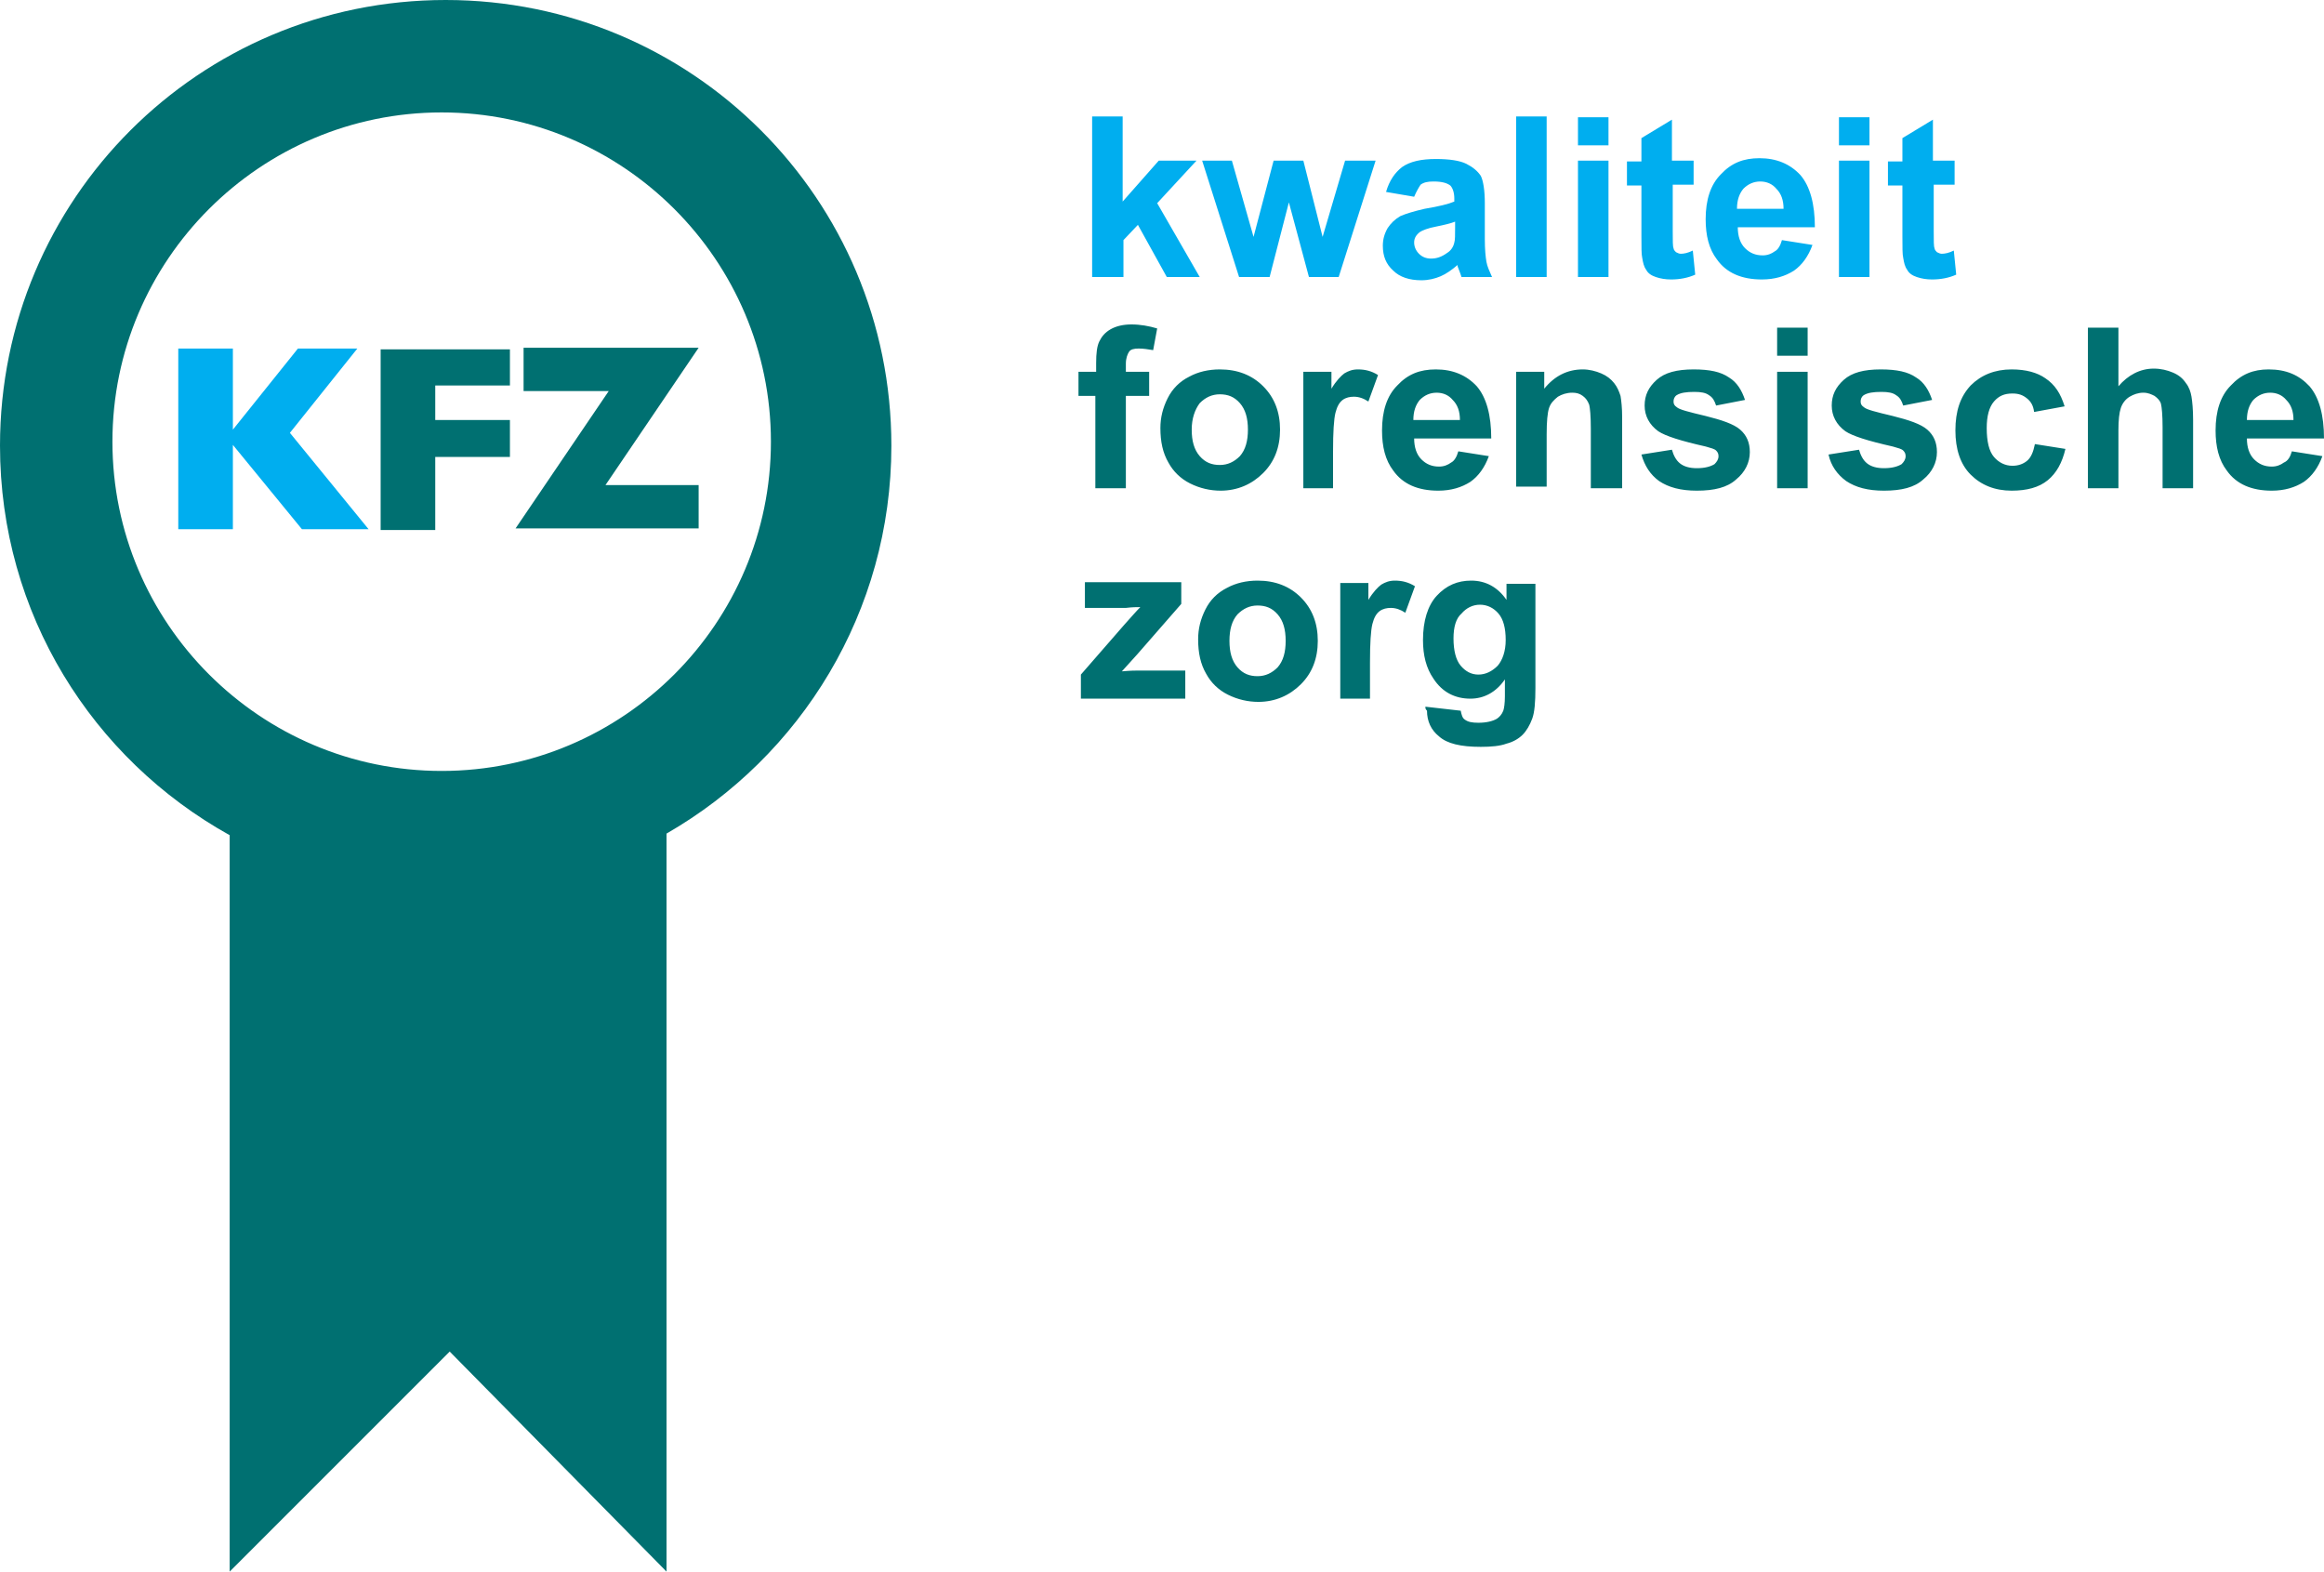
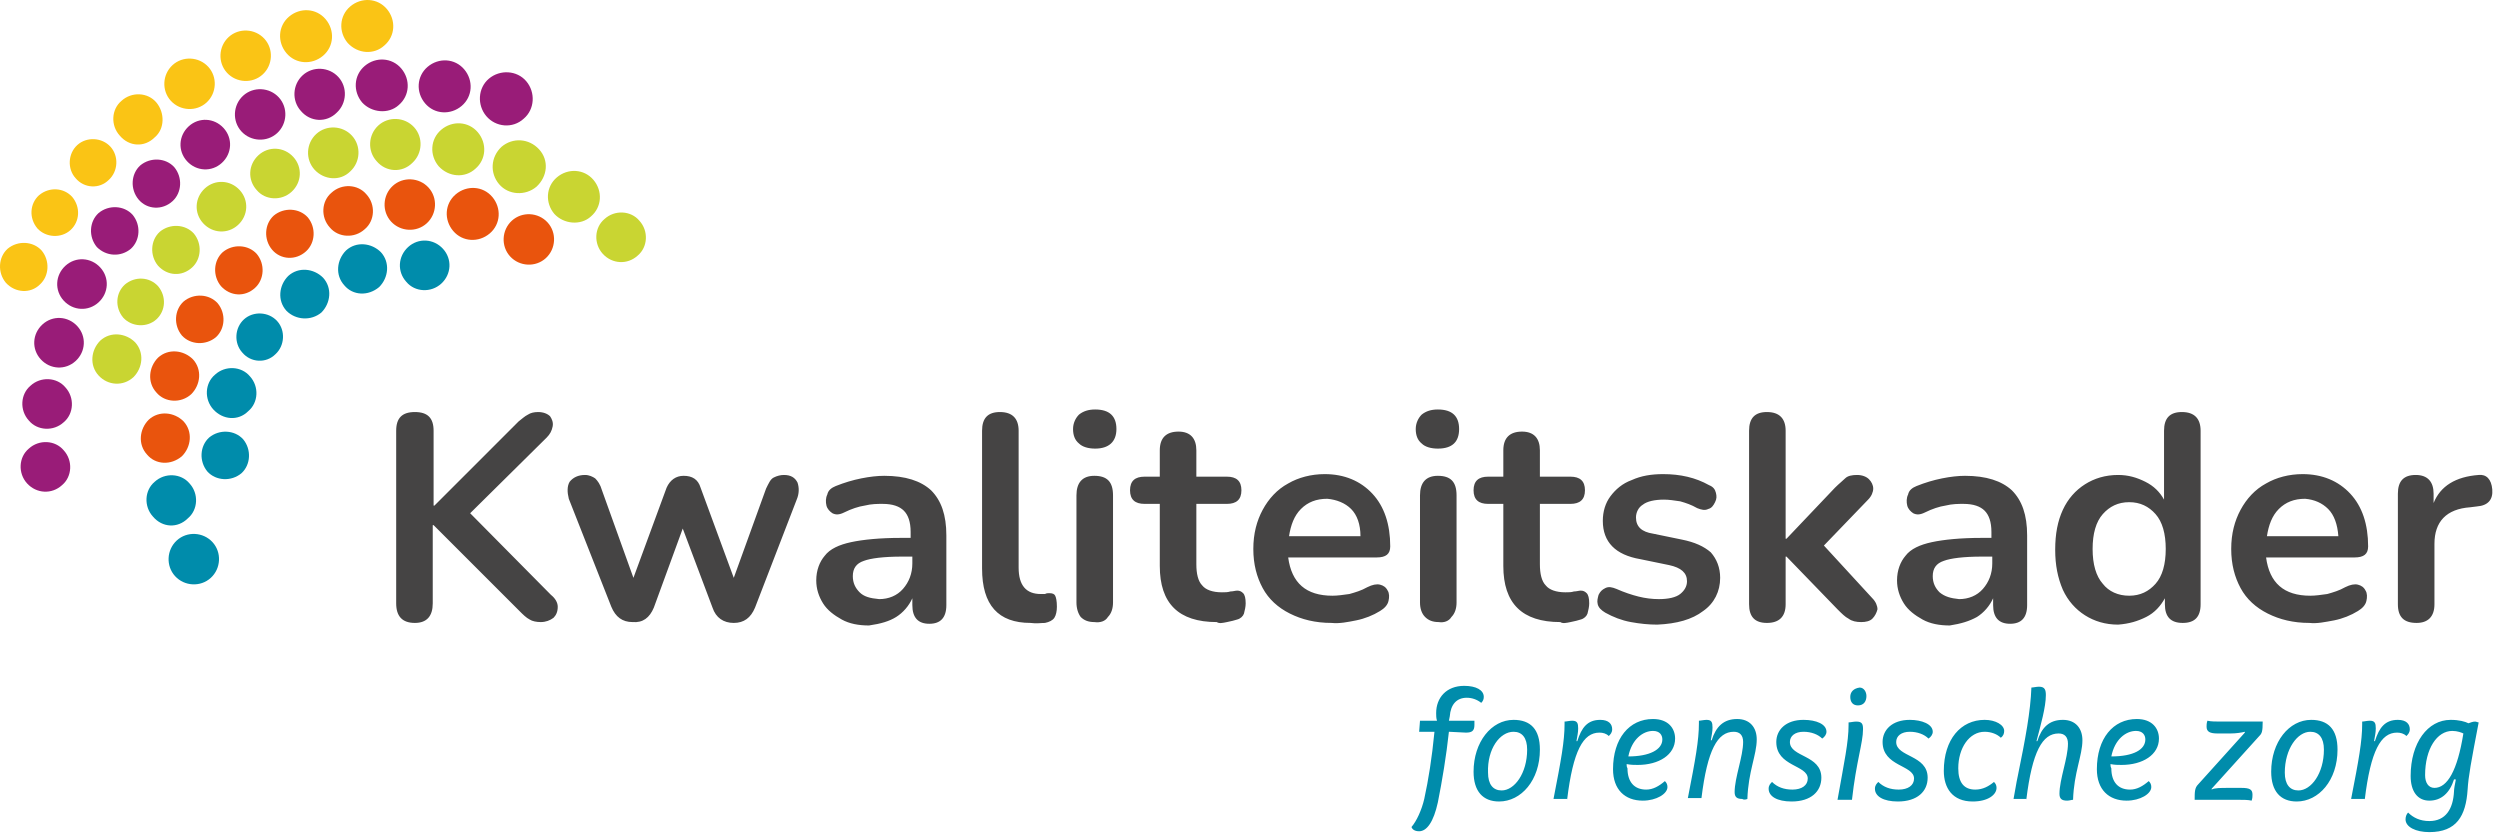
- <svg xmlns="http://www.w3.org/2000/svg" version="1.2" baseProfile="tiny" viewBox="0 0 289.4 195.7" overflow="scroll">
-   <path fill="#00AEEF" d="M136 34.5v-20h3.8v10.6l4.5-5.1h4.7l-4.9 5.3 5.3 9.2h-4.1l-3.6-6.5-1.8 1.9v4.6H136zm18.3 0L149.7 20h3.7l2.7 9.5 2.5-9.5h3.7l2.4 9.5 2.8-9.5h3.8l-4.6 14.5H163l-2.5-9.3-2.4 9.3h-3.8zm21.8-10l-3.5-.6c.4-1.4 1.1-2.4 2-3.1 1-.7 2.4-1 4.2-1 1.7 0 3 .2 3.8.6.8.4 1.4.9 1.8 1.5.3.6.5 1.8.5 3.4v4.5c0 1.3.1 2.2.2 2.8.1.6.4 1.2.7 1.9H182c-.1-.3-.2-.6-.4-1.1-.1-.2-.1-.4-.1-.4-.7.6-1.4 1.1-2.1 1.4-.7.3-1.5.5-2.4.5-1.5 0-2.7-.4-3.5-1.2-.9-.8-1.3-1.8-1.3-3.1 0-.8.2-1.5.6-2.2.4-.6.9-1.1 1.6-1.5.7-.3 1.7-.6 3-.9 1.8-.3 3-.6 3.7-.9v-.4c0-.7-.2-1.3-.5-1.6-.4-.3-1-.5-2.1-.5-.7 0-1.2.1-1.6.4-.2.3-.5.8-.8 1.5zm5.1 3.1c-.5.2-1.3.4-2.3.6-1.1.2-1.8.5-2.1.7-.5.4-.7.8-.7 1.3s.2 1 .6 1.4c.4.4.9.6 1.5.6.7 0 1.3-.2 2-.7.5-.3.8-.8.9-1.3.1-.3.1-.9.1-1.9v-.7zm7.6 6.9v-20h3.8v20h-3.8zm7.7-16.4v-3.5h3.8v3.5h-3.8zm0 16.4V20h3.8v14.5h-3.8zM210.9 20v3h-2.6v5.8c0 1.2 0 1.9.1 2.1 0 .2.2.4.3.5.2.1.4.2.6.2.4 0 .9-.1 1.5-.4l.3 3c-.9.4-1.9.6-3 .6-.7 0-1.3-.1-1.9-.3-.6-.2-1-.5-1.2-.9-.3-.4-.4-.9-.5-1.5-.1-.4-.1-1.3-.1-2.7v-6.3h-1.8v-3h1.8v-2.9l3.8-2.3V20h2.7zm11 9.9l3.8.6c-.5 1.4-1.3 2.5-2.3 3.2-1.1.7-2.4 1.1-4 1.1-2.5 0-4.4-.8-5.6-2.5-1-1.3-1.4-3-1.4-5 0-2.4.6-4.3 1.9-5.6 1.3-1.4 2.8-2 4.8-2 2.1 0 3.8.7 5.1 2.1 1.2 1.4 1.8 3.6 1.8 6.5h-9.6c0 1.1.3 2 .9 2.6.6.6 1.3.9 2.2.9.6 0 1.1-.2 1.5-.5.4-.2.7-.7.9-1.4zm.2-3.9c0-1.1-.3-1.9-.9-2.5-.5-.6-1.2-.9-2-.9s-1.5.3-2.1.9c-.5.6-.8 1.4-.8 2.5h5.8zm6.9-7.9v-3.5h3.8v3.5H229zm0 16.4V20h3.8v14.5H229zM243.4 20v3h-2.6v5.8c0 1.2 0 1.9.1 2.1 0 .2.2.4.3.5.2.1.4.2.6.2.4 0 .9-.1 1.5-.4l.3 3c-.9.4-1.9.6-3 .6-.7 0-1.3-.1-1.9-.3-.6-.2-1-.5-1.2-.9-.3-.4-.4-.9-.5-1.5-.1-.4-.1-1.3-.1-2.7v-6.3h-1.8v-3h1.8v-2.9l3.8-2.3V20h2.7z" />
-   <path fill="#007071" d="M134.4 46.3h2.1v-1.1c0-1.2.1-2.1.4-2.7.3-.6.7-1.1 1.4-1.5.7-.4 1.6-.6 2.6-.6 1.1 0 2.2.2 3.2.5l-.5 2.7c-.6-.1-1.2-.2-1.8-.2-.6 0-1 .1-1.2.4-.2.3-.4.8-.4 1.5v1h2.9v3h-2.9v11.5h-3.8V49.3h-2.1v-3zm10.1 7c0-1.3.3-2.5.9-3.7.6-1.2 1.5-2.1 2.7-2.7 1.1-.6 2.4-.9 3.8-.9 2.2 0 4 .7 5.4 2.1 1.4 1.4 2.1 3.2 2.1 5.4s-.7 4-2.1 5.4c-1.4 1.4-3.2 2.2-5.3 2.2-1.3 0-2.6-.3-3.8-.9-1.2-.6-2.1-1.5-2.7-2.6-.7-1.2-1-2.6-1-4.3zm3.9.2c0 1.4.3 2.5 1 3.3.7.8 1.5 1.1 2.5 1.1s1.8-.4 2.5-1.1c.7-.8 1-1.9 1-3.3s-.3-2.5-1-3.3c-.7-.8-1.5-1.1-2.5-1.1s-1.8.4-2.5 1.1c-.6.8-1 1.9-1 3.3zm17.7 7.3h-3.8V46.3h3.5v2.1c.6-1 1.2-1.6 1.6-1.9.5-.3 1-.5 1.7-.5.9 0 1.7.2 2.5.7l-1.2 3.3c-.6-.4-1.2-.6-1.8-.6-.5 0-1 .1-1.4.4-.4.3-.7.8-.9 1.6-.2.8-.3 2.4-.3 4.8v4.6zm15.5-4.6l3.8.6c-.5 1.4-1.3 2.5-2.3 3.2-1.1.7-2.4 1.1-4 1.1-2.5 0-4.4-.8-5.6-2.5-1-1.3-1.4-3-1.4-5 0-2.4.6-4.3 1.9-5.6 1.3-1.4 2.8-2 4.8-2 2.1 0 3.8.7 5.1 2.1 1.2 1.4 1.8 3.6 1.8 6.5h-9.6c0 1.1.3 2 .9 2.6.6.6 1.3.9 2.2.9.6 0 1.1-.2 1.5-.5.4-.2.7-.7.9-1.4zm.2-3.9c0-1.1-.3-1.9-.9-2.5-.5-.6-1.2-.9-2-.9s-1.5.3-2.1.9c-.5.6-.8 1.4-.8 2.5h5.8zm20.1 8.5h-3.8v-7.4c0-1.6-.1-2.6-.2-3-.2-.5-.4-.8-.8-1.1-.4-.3-.8-.4-1.3-.4-.7 0-1.3.2-1.8.5-.5.4-.9.8-1.1 1.4-.2.6-.3 1.7-.3 3.3v6.5h-3.8V46.3h3.5v2.1c1.3-1.6 2.9-2.4 4.8-2.4.8 0 1.6.2 2.3.5.7.3 1.2.7 1.6 1.2.4.5.6 1 .8 1.6.1.6.2 1.5.2 2.6v8.9zm2.5-4.2l3.8-.6c.2.7.5 1.3 1 1.7.5.4 1.2.6 2.1.6 1 0 1.7-.2 2.2-.5.3-.3.5-.6.5-1 0-.3-.1-.5-.3-.7-.2-.2-.6-.3-1.3-.5-3.1-.7-5-1.3-5.9-1.9-1.1-.8-1.7-1.9-1.7-3.2 0-1.3.5-2.3 1.5-3.2 1-.9 2.5-1.3 4.6-1.3 2 0 3.4.3 4.4 1 1 .6 1.6 1.6 2 2.8l-3.6.7c-.2-.6-.4-1-.9-1.3-.4-.3-1-.4-1.8-.4-1 0-1.7.1-2.2.4-.3.2-.4.5-.4.8 0 .3.1.5.4.7.3.3 1.5.6 3.6 1.1 2 .5 3.5 1 4.3 1.7.8.7 1.2 1.6 1.2 2.8 0 1.3-.6 2.5-1.7 3.4-1.1 1-2.7 1.4-4.9 1.4-2 0-3.5-.4-4.7-1.2-1.1-.8-1.8-1.9-2.2-3.3zm16.9-12.3v-3.5h3.8v3.5h-3.8zm0 16.5V46.3h3.8v14.5h-3.8zm6.4-4.2l3.8-.6c.2.7.5 1.3 1 1.7.5.4 1.2.6 2.1.6 1 0 1.7-.2 2.2-.5.3-.3.5-.6.5-1 0-.3-.1-.5-.3-.7-.2-.2-.6-.3-1.3-.5-3.1-.7-5-1.3-5.9-1.9-1.1-.8-1.7-1.9-1.7-3.2 0-1.3.5-2.3 1.5-3.2 1-.9 2.5-1.3 4.6-1.3 2 0 3.4.3 4.4 1 1 .6 1.6 1.6 2 2.8l-3.6.7c-.2-.6-.4-1-.9-1.3-.4-.3-1-.4-1.8-.4-1 0-1.7.1-2.2.4-.3.2-.4.5-.4.8 0 .3.1.5.4.7.3.3 1.5.6 3.6 1.1 2 .5 3.5 1 4.3 1.7.8.7 1.2 1.6 1.2 2.8 0 1.3-.6 2.5-1.7 3.4-1.1 1-2.7 1.4-4.9 1.4-2 0-3.5-.4-4.7-1.2-1.1-.8-1.9-1.9-2.2-3.3zm29.4-6l-3.8.7c-.1-.8-.4-1.3-.9-1.7-.5-.4-1-.6-1.8-.6-1 0-1.7.3-2.3 1s-.9 1.8-.9 3.3c0 1.7.3 2.9.9 3.6.6.7 1.4 1.1 2.3 1.1.7 0 1.3-.2 1.8-.6.5-.4.8-1.1 1-2.1l3.8.6c-.4 1.7-1.1 3-2.2 3.9-1.1.9-2.6 1.3-4.5 1.3-2.1 0-3.8-.7-5.1-2-1.3-1.3-1.9-3.2-1.9-5.5 0-2.4.6-4.2 1.9-5.6 1.3-1.3 3-2 5.1-2 1.8 0 3.2.4 4.2 1.1 1.2.8 1.9 1.9 2.4 3.5zm6.7-9.8v7.3c1.2-1.4 2.7-2.2 4.4-2.2.9 0 1.7.2 2.4.5s1.2.7 1.6 1.3c.4.5.6 1.1.7 1.7.1.6.2 1.6.2 2.9v8.5h-3.8v-7.6c0-1.5-.1-2.5-.2-2.9-.1-.4-.4-.7-.8-1-.4-.2-.8-.4-1.4-.4-.6 0-1.2.2-1.7.5s-.9.8-1.1 1.4c-.2.6-.3 1.5-.3 2.8v7.2H260v-20h3.8zm21.6 15.4l3.8.6c-.5 1.4-1.3 2.5-2.3 3.2-1.1.7-2.4 1.1-4 1.1-2.5 0-4.4-.8-5.6-2.5-1-1.3-1.4-3-1.4-5 0-2.4.6-4.3 1.9-5.6 1.3-1.4 2.8-2 4.7-2 2.2 0 3.8.7 5.1 2.1 1.2 1.4 1.8 3.6 1.8 6.5h-9.6c0 1.1.3 2 .9 2.6.6.6 1.3.9 2.2.9.6 0 1.1-.2 1.5-.5.5-.2.8-.7 1-1.4zm.2-3.9c0-1.1-.3-1.9-.9-2.5-.5-.6-1.2-.9-2-.9s-1.5.3-2.1.9c-.5.6-.8 1.4-.8 2.5h5.8zM134.6 87v-3l5.4-6.2c.9-1 1.5-1.7 2-2.2-.4 0-1 0-1.8.1h-5.1v-3.2h12v2.7l-5.5 6.3-1.9 2.1c1.1-.1 1.7-.1 2-.1h5.9V87h-13zm14.6-7.4c0-1.3.3-2.5.9-3.7.6-1.2 1.5-2.1 2.7-2.7 1.1-.6 2.4-.9 3.8-.9 2.2 0 4 .7 5.4 2.1 1.4 1.4 2.1 3.2 2.1 5.4s-.7 4-2.1 5.4c-1.4 1.4-3.2 2.2-5.3 2.2-1.3 0-2.6-.3-3.8-.9-1.2-.6-2.1-1.5-2.7-2.6-.7-1.2-1-2.6-1-4.3zm3.9.2c0 1.4.3 2.5 1 3.3.7.8 1.5 1.1 2.5 1.1s1.8-.4 2.5-1.1c.7-.8 1-1.9 1-3.3s-.3-2.5-1-3.3c-.7-.8-1.5-1.1-2.5-1.1s-1.8.4-2.5 1.1c-.7.8-1 1.9-1 3.3zm17.6 7.2h-3.8V72.6h3.5v2.1c.6-1 1.2-1.6 1.6-1.9.5-.3 1-.5 1.7-.5.9 0 1.7.2 2.5.7l-1.2 3.3c-.6-.4-1.2-.6-1.8-.6-.5 0-1 .1-1.4.4-.4.3-.7.8-.9 1.6-.2.8-.3 2.4-.3 4.8V87zm6.8 1l4.4.5c.1.5.2.9.5 1.1.4.3.9.4 1.7.4 1 0 1.8-.2 2.3-.5.3-.2.6-.5.8-1 .1-.3.2-.9.2-1.8v-2.1c-1.1 1.6-2.6 2.4-4.3 2.4-1.9 0-3.5-.8-4.6-2.5-.9-1.3-1.3-2.9-1.3-4.8 0-2.4.6-4.3 1.7-5.5 1.2-1.3 2.6-1.9 4.3-1.9 1.8 0 3.3.8 4.4 2.4v-2h3.6v13c0 1.7-.1 3-.4 3.8-.3.8-.7 1.5-1.2 2s-1.2.9-2 1.1c-.8.3-1.9.4-3.2.4-2.5 0-4.2-.4-5.2-1.3-1-.8-1.5-1.9-1.5-3.2-.2-.2-.2-.3-.2-.5zm3.5-8.5c0 1.5.3 2.7.9 3.4.6.7 1.3 1.1 2.2 1.1.9 0 1.7-.4 2.4-1.1.6-.7 1-1.8 1-3.2 0-1.5-.3-2.6-.9-3.3-.6-.7-1.4-1.1-2.3-1.1-.9 0-1.7.4-2.3 1.1-.7.6-1 1.7-1 3.1zm-70-24C111 24.8 86.2 0 55.5 0S0 24.8 0 55.5c0 20.9 11.5 39 28.6 48.5v91.7L56 168.3l27 27.4v-91.9c16.7-9.6 28-27.6 28-48.3zM55 96c-22.6 0-41-18.4-41-41s18.4-41 41-41 41 18.4 41 41-18.4 41-41 41z" />
-   <path fill="#00AEEF" d="M45.9 65.9h-8.3L29 55.4v10.5h-6.8V43.4H29v10.1l8.1-10.1h7.4l-8.4 10.5 9.8 12z" />
-   <path fill="#007071" d="M63.5 56.9h-9.3V66h-6.8V43.5h16.1V48h-9.3v4.3h9.3v4.6zM87 65.8H64.2l11.6-17.1H65.2v-5.4H87L75.4 60.4H87v5.4z" />
+ <svg xmlns="http://www.w3.org/2000/svg" width="294" height="98" fill="none">
+   <path d="M47.792 33.156c-1.1-1.2-1-3 .2-4.1 1.2-1.1 3-1 4.1.2 1.1 1.2 1 3-.2 4.1-1.2 1.1-3.1 1-4.1-.2zm-7.3.4c-1.1-1.2-.9-3 .2-4.1 1.2-1.1 3-.9 4.1.2 1.1 1.2.9 3-.2 4.1-1.3 1.1-3.1 1-4.1-.2zm-6.8 3c-1.1-1.2-.9-3 .2-4.1 1.2-1.1 3-.9 4.1.2 1.1 1.2.9 3-.2 4.1-1.2 1-3 .9-4.1-.2zm-5.201 4.9c-1-1.1-.9-2.9.2-3.9s2.9-.9 3.9.2.9 2.9-.2 3.9c-1.1 1.1-2.9 1-3.9-.2zm-3.4 6.7c-1.1-1.2-1-3.1.2-4.1 1.2-1.1 3.1-1 4.1.2 1.1 1.2 1 3.1-.2 4.1-1.2 1.2-3 1-4.1-.2zm-.699 7.3c-1-1.2-.9-3 .2-4 1.2-1 3-.9 4 .2 1 1.2.9 3-.2 4-1.2 1-3 .9-4-.2z" fill="#008CAB" />
+   <path d="M59.992 30.156c-1.1-1.2-1-3.1.2-4.2s3.1-1 4.2.2 1 3.1-.2 4.2-3.1 1-4.2-.2zm-6.701-3c-1.1-1.3-1-3.2.3-4.3 1.3-1.1 3.2-1 4.3.3 1.1 1.3 1 3.2-.3 4.3-1.3 1.1-3.2 1-4.3-.3zm-7.299-1.1c-1.1-1.2-1-3.1.2-4.2s3.1-1 4.2.2 1 3.1-.2 4.2-3.1 1-4.2-.2zm-7.2.7c-1.1-1.2-1-3.1.2-4.1 1.2-1.1 3.1-1 4.1.2 1.1 1.2 1 3.1-.2 4.1-1.2 1.1-3.1 1-4.1-.2zm-6.801 2.6c-1-1.2-.9-3 .2-4 1.2-1 3-.9 4 .2 1 1.2.9 3-.2 4-1.2 1.1-3 1-4-.2zm-6 4.3c-1-1.2-.9-3 .2-4 1.2-1 3-.9 4 .2 1 1.2.9 3-.2 4-1.2 1.1-2.9 1-4-.2zm-4.599 5.8c-1-1.2-.9-3 .2-4 1.2-1 3-.9 4 .2 1 1.2.9 3-.2 4-1.2 1-3 .9-4-.2zm-3.001 6.7c-1.1-1.2-.9-3 .2-4.1 1.2-1.1 3-.9 4.1.2 1.1 1.2.9 3-.2 4.1-1.2 1.1-3.1 1-4.1-.2zm-1.1 7.3c-1.1-1.2-.9-3 .2-4.1 1.2-1.1 3-.9 4.1.2 1.1 1.2.9 3-.2 4.1-1.3 1.1-3.1 1-4.1-.2z" fill="#E9540D" />
+   <path d="M17.992 60.756c-1.1-1.2-1-3.1.2-4.1 1.2-1.1 3.1-1 4.1.2 1.1 1.2 1 3.1-.2 4.1-1.2 1.2-3 1.1-4.1-.2zm2.599 7c-1.1-1.2-1-3.1.2-4.2s3.1-1 4.2.2 1 3.1-.2 4.2-3.1 1-4.2-.2z" fill="#008CAB" />
+   <path d="M70.892 29.856c-1.1-1.2-1-3.1.2-4.1 1.2-1.1 3.1-1 4.1.2 1.1 1.2 1 3.1-.2 4.1-1.2 1.1-3 1-4.1-.2zm-5.701-4.7c-1.1-1.3-1-3.2.3-4.3 1.3-1.1 3.2-1 4.3.3 1.1 1.3 1 3.2-.3 4.3-1.2 1.1-3.2.9-4.3-.3zm-6.5-3.5c-1.1-1.3-1-3.2.3-4.4 1.3-1.1 3.2-1 4.4.3 1.2 1.3 1 3.2-.3 4.4-1.3 1.1-3.3 1-4.4-.3zm-7.099-2.1c-1.1-1.3-1-3.2.3-4.3 1.3-1.1 3.2-1 4.3.3 1.1 1.3 1 3.2-.3 4.3-1.2 1.1-3.1 1-4.3-.3zm-7.3-.6c-1.1-1.2-1-3.1.2-4.2s3.1-1 4.2.2 1 3.1-.2 4.2c-1.2 1.2-3.1 1.1-4.2-.2zm-7.3 1c-1.1-1.2-1-3.1.2-4.2s3.1-1 4.2.2 1 3.1-.2 4.2c-1.2 1.2-3.1 1-4.2-.2zm-6.8 2.4c-1.1-1.2-1-3 .2-4.1 1.2-1.1 3-1 4.1.2 1.1 1.2 1 3-.2 4.1-1.2 1.1-3.1 1-4.1-.2zm-6.3 3.9c-1.1-1.2-1-3 .2-4.1 1.2-1.1 3-1 4.1.2 1.1 1.2 1 3-.2 4.1-1.2 1.1-3 1-4.1-.2zm-5.301 5c-1-1.2-.9-3 .2-4 1.2-1 3-.9 4 .2 1 1.2.9 3-.2 4-1.2 1.1-2.9 1-4-.2zm-4.1 6.1c-1-1.2-.9-2.9.2-3.9 1.2-1 2.9-.9 3.9.2 1 1.2.9 2.9-.2 3.9s-2.9.9-3.9-.2zm-2.899 6.8c-1.1-1.2-.9-3 .2-4.1 1.2-1.1 3-.9 4.1.2 1.1 1.2.9 3-.2 4.1-1.2 1.1-3 1-4.1-.2z" fill="#C9D532" />
+   <path d="M57.191 13.656c-1.1-1.3-1-3.3.3-4.4 1.3-1.1 3.3-1 4.4.3 1.1 1.3 1 3.3-.3 4.4-1.3 1.2-3.3 1-4.4-.3zm-7.199-1.5c-1.1-1.3-1-3.2.3-4.3 1.3-1.1 3.2-1 4.3.3 1.1 1.3 1 3.2-.3 4.3-1.3 1.1-3.2 1-4.3-.3zm-7.4-.1c-1.1-1.3-1-3.2.3-4.3 1.3-1.1 3.2-1 4.3.3 1.1 1.3 1 3.2-.3 4.3-1.2 1.1-3.2.9-4.3-.3zm-7.2 1c-1.1-1.2-1-3.1.2-4.2s3.1-1 4.2.2 1 3.1-.2 4.2c-1.2 1.2-3.1 1.1-4.2-.2zm-7 2.4c-1.1-1.2-1-3.1.2-4.2s3.1-1 4.2.2 1 3.1-.2 4.2-3.1 1-4.2-.2zm-6.4 3.5c-1.1-1.2-1-3 .2-4.1 1.2-1.1 3-1 4.1.2 1.1 1.2 1 3-.2 4.1-1.2 1.1-3 1-4.1-.2zm-5.7 4.5c-1-1.2-.9-3 .2-4 1.2-1 3-.9 4 .2 1 1.2.9 3-.2 4-1.2 1.1-3 1-4-.2zm-4.9 5.6c-1-1.2-.9-3 .2-4 1.2-1 3-.9 4 .2 1 1.2.9 3-.2 4-1.2 1-2.9.9-4-.2zm-3.9 6.3c-1.1-1.2-1-3 .2-4.1 1.2-1.1 3-1 4.1.2 1.1 1.2 1 3-.2 4.1-1.2 1.1-3 1-4.1-.2zm-2.7 6.9c-1.1-1.2-1-3 .2-4.1 1.2-1.1 3-1 4.1.2 1.1 1.2 1 3-.2 4.1-1.2 1.1-3 1-4.1-.2zm-1.4 7.2c-1.1-1.2-1-3.1.2-4.1 1.2-1.1 3.1-1 4.1.2 1.1 1.2 1 3.1-.2 4.1-1.2 1.1-3.1 1-4.1-.2zm-.201 7.4c-1.1-1.2-1-3.1.2-4.1 1.2-1.1 3.1-1 4.1.2 1.1 1.2 1 3.1-.2 4.1-1.2 1.1-3 1-4.1-.2z" fill="#991C78" />
+   <path d="M40.892 5.056c-1.1-1.3-1-3.2.3-4.3 1.3-1.1 3.2-1 4.3.3 1.1 1.3 1 3.2-.3 4.3-1.2 1.1-3.1 1-4.3-.3zm-7.201 1.2c-1.1-1.3-1-3.2.3-4.3 1.3-1.1 3.2-1 4.3.3 1.1 1.3 1 3.2-.3 4.3-1.3 1.1-3.2 1-4.3-.3zm-6.999 2.3c-1.1-1.2-1-3.1.2-4.2s3.1-1 4.2.2 1 3.1-.2 4.2-3.1 1-4.2-.2zm-6.601 3.3c-1.1-1.2-1-3.1.2-4.2s3.1-1 4.2.2 1 3.1-.2 4.2-3.1 1-4.2-.2zm-6 4.1c-1.1-1.2-1-3.1.2-4.1 1.2-1.1 3.1-1 4.1.2 1 1.2 1 3.1-.2 4.1-1.2 1.2-3 1.1-4.1-.2zm-5.199 5c-1-1.1-.9-2.9.2-3.9s2.9-.9 3.9.2.9 2.9-.2 3.9c-1.1 1.1-2.9 1-3.9-.2zm-4.5 5.9c-1-1.2-.9-2.9.2-3.9 1.2-1 2.9-.9 3.9.2 1 1.2.9 2.9-.2 3.9s-2.9.9-3.9-.2zm-3.7 6.4c-1-1.2-.9-3 .2-4 1.2-1 3-.9 4 .2 1 1.2.9 3-.2 4-1.1 1.1-2.9 1-4-.2z" fill="#FAC415" />
+   <path d="M170.492 84.256c.1-1.4.8-2.2 2-2.2.6 0 1.2.2 1.7.6.2-.2.3-.4.3-.7 0-.8-.9-1.3-2.3-1.3-2.1 0-3.3 1.4-3.3 3.2 0 .3 0 .6.1.9h-2l-.1 1.3h1.8c-.3 3.1-.7 5.6-1.2 7.9-.3 1.3-.9 2.6-1.5 3.3.1.3.4.5.9.5.9 0 1.7-1.1 2.2-3.4.5-2.5 1-5.5 1.3-8.3 1.9.1 2 .1 2 .1.7 0 1-.2 1-.9v-.5h-3l.1-.5zm7.5.4c-2.6 0-4.7 2.6-4.7 6.1 0 2.3 1.1 3.5 3 3.5 2.6 0 4.8-2.5 4.8-6.1 0-2.4-1.1-3.5-3.1-3.5zm0 1.4c1 0 1.6.7 1.6 2.1 0 2.8-1.5 4.8-3 4.8-1 0-1.6-.7-1.6-2.1-.1-2.8 1.4-4.8 3-4.8zm6.3 8c.7-5.8 1.9-7.9 3.8-7.9.4 0 .8.1 1.1.4.2-.2.4-.4.4-.8 0-.6-.4-1.1-1.4-1.1-1.5 0-2.2.9-2.7 2.5h-.1c.1-.6.2-1 .2-1.5 0-.6-.1-.9-.7-.9-.3 0-.7.1-.9.1v.3c0 2-.4 4.2-1.3 8.8h1.6v.1zm7-4.2c.5.1.9.1 1.3.1 2.5 0 4.4-1.2 4.4-3.1 0-1.2-.8-2.3-2.6-2.3-2.8 0-4.7 2.3-4.7 5.9 0 2.4 1.4 3.7 3.5 3.7 1.6 0 2.9-.8 2.9-1.6 0-.3-.1-.5-.3-.7-.7.6-1.4 1-2.2 1-1.4 0-2.2-.9-2.2-2.5-.1-.2-.1-.3-.1-.5zm.2-.9c.4-2 1.7-3 2.9-3 .8 0 1.1.5 1.1 1 0 1.2-1.5 2-4 2zm14 5c.1-3.2 1.1-5.2 1.1-7 0-1.4-.8-2.4-2.3-2.4-1.6 0-2.5.9-3 2.5h-.1c.1-.6.2-1 .2-1.5 0-.6-.1-.9-.7-.9-.3 0-.7.1-.9.1v.3c0 2-.4 4.2-1.3 8.8h1.6c.7-5.7 1.9-7.8 3.8-7.8.7 0 1.1.4 1.1 1.2 0 1.7-1 4.2-1 5.9 0 .6.3.8.9.8.1.1.4.1.6 0zm6.6-9.3c-2.1 0-3.2 1.2-3.2 2.6 0 2.9 3.7 2.7 3.7 4.3 0 .8-.7 1.3-1.8 1.3-1 0-1.8-.3-2.4-.9-.2.2-.4.4-.4.8 0 .9 1 1.5 2.7 1.5 2.3 0 3.5-1.2 3.5-2.8 0-2.7-3.7-2.4-3.7-4.2 0-.7.6-1.2 1.6-1.2.9 0 1.7.3 2.2.8.3-.2.5-.5.5-.8 0-.9-1.2-1.4-2.7-1.4zm5.7 9.4c.5-4.5 1.3-6.7 1.3-8.3 0-.6-.1-.9-.8-.9-.3 0-.7.1-.9.1v.3c0 2-.5 4.3-1.3 8.8h1.7zm-.2-12.1c0 .6.3 1 .9 1 .7 0 1-.5 1-1.1 0-.5-.3-1-.8-1-.7.1-1.1.5-1.1 1.1zm7 2.7c-2.1 0-3.2 1.2-3.2 2.6 0 2.9 3.7 2.7 3.7 4.3 0 .8-.7 1.3-1.8 1.3-1 0-1.8-.3-2.4-.9-.2.2-.4.4-.4.8 0 .9 1 1.5 2.7 1.5 2.3 0 3.5-1.2 3.5-2.8 0-2.7-3.7-2.4-3.7-4.2 0-.7.6-1.2 1.6-1.2.9 0 1.7.3 2.2.8.3-.2.5-.5.5-.8 0-.9-1.3-1.4-2.7-1.4zm10.7 2.1c.3-.2.4-.5.4-.8 0-.7-1-1.3-2.3-1.3-2.8 0-4.8 2.3-4.8 6 0 2 1 3.6 3.4 3.6 1.8 0 2.8-.8 2.8-1.6 0-.3-.1-.5-.3-.7-.6.5-1.3.9-2.2.9-1.3 0-2-.8-2-2.5 0-2.4 1.3-4.3 3.1-4.3.8 0 1.5.3 1.9.7zm3 7.3c.7-5.7 1.9-7.8 3.8-7.8.7 0 1.1.4 1.1 1.2 0 1.7-1 4.2-1 5.9 0 .6.3.8.9.8.3 0 .5-.1.7-.1.1-3.2 1.1-5.2 1.1-7 0-1.4-.8-2.4-2.3-2.4-1.6 0-2.5.9-3 2.5h-.1c.5-1.9 1.1-4 1.1-5.4 0-.6-.1-1-.8-1-.3 0-.7.1-.9.1-.1 2.8-.7 6-1.6 10.4-.2.9-.3 1.7-.5 2.7h1.5v.1zm9.9-4.2c.5.1.9.1 1.3.1 2.5 0 4.4-1.2 4.4-3.1 0-1.2-.8-2.3-2.6-2.3-2.8 0-4.7 2.3-4.7 5.9 0 2.4 1.4 3.7 3.5 3.7 1.6 0 2.9-.8 2.9-1.6 0-.3-.1-.5-.3-.7-.7.6-1.4 1-2.2 1-1.4 0-2.2-.9-2.2-2.5-.1-.2-.1-.3-.1-.5zm.1-.9c.4-2 1.7-3 2.9-3 .8 0 1.1.5 1.1 1 0 1.2-1.4 2-4 2zm14.9 5.1c.6 0 1.2 0 1.6.1.1-.3.1-.5.1-.7 0-.6-.3-.8-1.3-.8h-1.6c-.8 0-1.6 0-1.9.2v-.1l5.6-6.2c.3-.3.4-.5.4-1.7h-4.9c-.6 0-1.2 0-1.6-.1-.1.3-.1.5-.1.7 0 .6.4.8 1.3.8h1.5c.7 0 1.3-.1 1.7-.2v.1l-5.5 6.1c-.4.4-.4.9-.4 1.8h5.1zm8.6-9.4c-2.6 0-4.7 2.6-4.7 6.1 0 2.3 1.1 3.5 3 3.5 2.6 0 4.8-2.5 4.8-6.1 0-2.4-1.1-3.5-3.1-3.5zm-.1 1.4c1 0 1.6.7 1.6 2.1 0 2.8-1.5 4.8-3 4.8-1 0-1.6-.7-1.6-2.1 0-2.8 1.5-4.8 3-4.8zm6.4 8c.7-5.8 1.9-7.9 3.8-7.9.4 0 .8.1 1.1.4.2-.2.4-.4.4-.8 0-.6-.4-1.1-1.4-1.1-1.5 0-2.2.9-2.7 2.5h-.1c.1-.6.2-1 .2-1.5 0-.6-.1-.9-.7-.9-.3 0-.7.1-.9.1v.3c0 2-.4 4.2-1.3 8.8h1.6v.1zm10.7-2.3c-.1.5-.2 1-.2 1.3-.1 2.1-1 3.5-2.9 3.5-1.1 0-1.9-.4-2.5-1-.2.2-.3.5-.3.8 0 .9 1.2 1.5 2.8 1.5 3.2 0 4.3-1.9 4.5-5 .1-1.6.4-3.2 1.3-7.9-.1 0-.3-.1-.4-.1-.3 0-.5.1-.8.2-.4-.2-1.1-.4-2.1-.4-2.7 0-4.7 2.7-4.7 6.6 0 1.8.8 2.9 2.2 2.9 1.4 0 2.4-.9 2.9-2.5h.2v.1zm.9-5.5c-.7 4.4-1.9 6.4-3.4 6.4-.7 0-1.1-.6-1.1-1.5 0-3.1 1.4-5.2 3.2-5.2.6 0 1.1.2 1.3.3z" fill="#008CAB" />
+   <path d="M50.891 70.956v-9.2h.1l10.1 10.1c.4.4.8.8 1.2 1 .3.2.8.3 1.3.3.6 0 1.1-.2 1.5-.5.3-.3.5-.7.5-1.3 0-.5-.3-1-.8-1.4l-9.5-9.6 9-8.9c.4-.4.6-.8.7-1.3.1-.5-.1-.9-.3-1.2-.3-.3-.8-.5-1.4-.5-.5 0-.9.1-1.2.3-.4.2-.7.5-1.1.8l-9.9 9.9h-.1v-8.8c0-1.5-.7-2.2-2.2-2.2-1.5 0-2.2.7-2.2 2.2v20.3c0 1.5.7 2.3 2.2 2.3 1.4 0 2.1-.8 2.1-2.3zm26 .5l3.4-9.3 3.5 9.3c.4 1.2 1.3 1.8 2.5 1.8s2-.6 2.5-1.8l4.9-12.7c.3-.7.3-1.4.1-2-.3-.6-.8-.9-1.6-.9-.4 0-.8.1-1.2.3-.4.2-.6.7-.9 1.3l-3.8 10.5-3.9-10.6c-.3-1-1-1.4-2-1.4-.9 0-1.6.5-2 1.4l-3.9 10.6-3.7-10.3c-.2-.7-.5-1.1-.8-1.4-.3-.2-.7-.4-1.2-.4-.8 0-1.4.3-1.8.8-.3.5-.3 1.2-.1 2l5 12.7c.5 1.2 1.3 1.8 2.5 1.8 1.2.1 2-.5 2.5-1.7zm28.5 1.1c.8-.5 1.5-1.3 1.9-2.2v.8c0 1.5.7 2.2 2 2.2s2-.7 2-2.2v-8.2c0-2.4-.6-4.1-1.8-5.3-1.2-1.1-3-1.7-5.5-1.7-.8 0-1.7.1-2.7.3-1 .2-2 .5-3 .9-.5.2-.9.5-1 1-.2.4-.2.9-.1 1.3s.4.7.7.9c.4.2.8.2 1.4-.1.8-.4 1.7-.7 2.4-.8.8-.2 1.5-.2 2.1-.2 1.2 0 2 .3 2.5.8s.8 1.3.8 2.5v.7h-1.2c-2.4 0-4.4.2-5.8.5-1.4.3-2.5.8-3.1 1.6-.6.7-1 1.7-1 2.9 0 1 .3 1.9.8 2.7.5.8 1.3 1.4 2.2 1.9.9.5 2 .7 3.2.7 1.4-.2 2.4-.5 3.2-1zm-4.3-2.9c-.5-.5-.8-1.1-.8-1.9 0-.9.4-1.5 1.3-1.8.8-.3 2.3-.5 4.5-.5h1.2v.8c0 1.2-.4 2.2-1.1 3-.7.8-1.7 1.2-2.8 1.2-1.1-.1-1.8-.3-2.3-.8zm21.8 3.6c.5-.1.9-.3 1.1-.6.2-.3.3-.8.3-1.3 0-.7-.1-1.1-.2-1.3-.1-.2-.3-.3-.7-.3-.2 0-.3 0-.5.1h-.5c-1.7 0-2.6-1-2.6-3.1v-16.1c0-1.4-.7-2.2-2.2-2.2-1.4 0-2.1.7-2.1 2.2v16.2c0 4.3 1.9 6.4 5.7 6.4.7.1 1.2 0 1.7 0zm8.4-22.8c0-1.5-.8-2.3-2.5-2.3-.8 0-1.4.2-1.9.6-.4.4-.7 1-.7 1.7s.2 1.3.7 1.7c.4.4 1.1.6 1.9.6 1.6 0 2.5-.8 2.5-2.3zm-1 22.1c.4-.4.6-1 .6-1.7v-12.6c0-1.6-.7-2.3-2.2-2.3-1.4 0-2.1.8-2.1 2.3v12.6c0 .7.2 1.3.5 1.7.4.4.9.6 1.6.6.7.1 1.3-.1 1.6-.6zm14 .6c.5-.1.9-.2 1.2-.3.4-.1.7-.4.8-.7.1-.4.2-.8.2-1.2 0-.6-.1-1-.3-1.2-.2-.2-.4-.3-.7-.3-.2 0-.5.1-.8.1-.3.1-.6.1-1 .1-1.1 0-1.9-.3-2.3-.8-.5-.5-.7-1.4-.7-2.5v-7.1h3.6c1.1 0 1.7-.5 1.7-1.6s-.6-1.6-1.7-1.6h-3.6v-3.1c0-1.4-.7-2.2-2.1-2.2-1.4 0-2.2.7-2.2 2.2v3.1h-1.8c-1.1 0-1.7.5-1.7 1.6s.6 1.6 1.7 1.6h1.8v7.3c0 4.4 2.2 6.6 6.7 6.6.3.2.7.1 1.2 0zm15.2-.2c1-.2 2-.6 2.8-1.1.5-.3.9-.7 1-1.2.1-.4.1-.9-.1-1.2-.2-.4-.5-.6-.9-.7-.4-.1-.9 0-1.5.3-.7.4-1.4.6-2.1.8-.7.1-1.4.2-2 .2-3.1 0-4.8-1.5-5.2-4.5h10.4c1.1 0 1.6-.4 1.6-1.3 0-2.6-.7-4.7-2.1-6.2-1.4-1.5-3.3-2.3-5.6-2.3-1.6 0-3.1.4-4.3 1.1-1.3.7-2.3 1.8-3 3.1-.7 1.3-1.1 2.8-1.1 4.6 0 1.8.4 3.3 1.1 4.6.7 1.3 1.8 2.3 3.2 3 1.4.7 3 1.1 4.9 1.1.9.1 1.9-.1 2.9-.3zm-.6-13.1c.7.7 1.1 1.8 1.1 3.2h-8.4c.2-1.3.6-2.4 1.4-3.2.8-.8 1.8-1.2 3.1-1.2 1.1.1 2.1.5 2.8 1.2zm12.7-9.4c0-1.5-.8-2.3-2.5-2.3-.8 0-1.4.2-1.9.6-.4.4-.7 1-.7 1.7s.2 1.3.7 1.7c.4.4 1.1.6 1.9.6 1.7 0 2.5-.8 2.5-2.3zm-.9 22.1c.4-.4.6-1 .6-1.7v-12.6c0-1.6-.7-2.3-2.2-2.3-1.4 0-2.1.8-2.1 2.3v12.6c0 .7.2 1.3.6 1.7.4.4.9.6 1.6.6.6.1 1.2-.1 1.5-.6zm14 .6c.5-.1.9-.2 1.2-.3.4-.1.7-.4.8-.7.1-.4.2-.8.2-1.2 0-.6-.1-1-.3-1.2-.2-.2-.4-.3-.7-.3-.2 0-.5.1-.8.1-.3.1-.6.1-1 .1-1.1 0-1.9-.3-2.3-.8-.5-.5-.7-1.4-.7-2.5v-7.1h3.6c1.1 0 1.7-.5 1.7-1.6s-.6-1.6-1.7-1.6h-3.6v-3.1c0-1.4-.7-2.2-2.1-2.2-1.4 0-2.2.7-2.2 2.2v3.1h-1.8c-1.1 0-1.7.5-1.7 1.6s.6 1.6 1.7 1.6h1.8v7.3c0 4.4 2.2 6.6 6.7 6.6.3.2.7.1 1.2 0zm15.6-1.3c1.3-.9 2-2.3 2-3.9 0-1.2-.4-2.2-1.1-3-.8-.7-1.9-1.2-3.4-1.5l-3.4-.7c-1.3-.2-2-.8-2-1.9 0-.6.3-1.2.8-1.5.5-.4 1.4-.6 2.5-.6.6 0 1.2.1 1.9.2.7.2 1.3.4 2 .8.5.2.9.3 1.3.1.4-.1.6-.4.8-.8.2-.4.2-.7.1-1.1-.1-.4-.3-.7-.8-.9-1.6-.9-3.4-1.3-5.4-1.3-1.4 0-2.6.2-3.7.7-1.1.4-1.9 1.1-2.5 1.9-.6.8-.9 1.8-.9 2.9 0 2.5 1.5 4 4.4 4.5l3.4.7c1.4.3 2.1.9 2.1 1.9 0 .6-.3 1.1-.8 1.5-.5.4-1.4.6-2.5.6-.8 0-1.6-.1-2.4-.3-.8-.2-1.7-.5-2.6-.9-.5-.2-.9-.3-1.3-.1-.4.2-.6.4-.8.8-.1.4-.2.7-.1 1.1.1.4.4.7.9 1 .9.5 1.9.9 3 1.1 1.1.2 2.1.3 3.1.3 2.3-.1 4.1-.6 5.4-1.6zm9.7-.8v-5.6h.1l6 6.2c.5.5.9.9 1.3 1.1.4.3.9.4 1.5.4.5 0 1-.1 1.3-.4.3-.3.5-.7.6-1.1 0-.4-.2-.9-.6-1.3l-5.7-6.2 5.2-5.4c.4-.4.6-.9.6-1.3s-.2-.8-.5-1.1c-.3-.3-.8-.5-1.4-.5-.6 0-1.1.1-1.4.4-.3.3-.7.6-1.2 1.1l-5.7 6h-.1v-12.7c0-1.4-.7-2.2-2.2-2.2-1.4 0-2.1.7-2.1 2.2v20.4c0 1.5.7 2.2 2.1 2.2 1.4 0 2.2-.7 2.2-2.2zm22.5 1.5c.8-.5 1.5-1.3 1.9-2.2v.8c0 1.5.7 2.2 2 2.2s2-.7 2-2.2v-8.2c0-2.4-.6-4.1-1.8-5.3-1.2-1.1-3-1.7-5.5-1.7-.8 0-1.7.1-2.7.3-1 .2-2 .5-3 .9-.5.2-.9.5-1 1-.2.4-.2.9-.1 1.3s.4.7.7.9c.4.2.8.2 1.4-.1.8-.4 1.7-.7 2.4-.8.8-.2 1.5-.2 2.1-.2 1.2 0 2 .3 2.5.8s.8 1.3.8 2.5v.7h-1.2c-2.4 0-4.4.2-5.8.5-1.4.3-2.5.8-3.1 1.6-.6.7-1 1.7-1 2.9 0 1 .3 1.9.8 2.7.5.8 1.3 1.4 2.2 1.9.9.5 2 .7 3.2.7 1.3-.2 2.3-.5 3.2-1zm-4.4-2.9c-.5-.5-.8-1.1-.8-1.9 0-.9.4-1.5 1.3-1.8.8-.3 2.3-.5 4.5-.5h1.2v.8c0 1.2-.4 2.2-1.1 3-.7.8-1.7 1.2-2.8 1.2-1-.1-1.7-.3-2.3-.8zm24.3 2.9c1-.5 1.7-1.3 2.2-2.2v.7c0 1.5.7 2.2 2.1 2.2 1.4 0 2.1-.7 2.1-2.2v-20.4c0-1.4-.7-2.2-2.2-2.2-1.4 0-2.1.7-2.1 2.2v8.1c-.5-.9-1.2-1.6-2.2-2.1-1-.5-2-.8-3.2-.8-1.5 0-2.8.4-3.9 1.1-1.1.7-2 1.7-2.6 3-.6 1.3-.9 2.8-.9 4.7 0 1.8.3 3.3.9 4.7.6 1.3 1.5 2.3 2.6 3 1.1.7 2.4 1.1 3.9 1.1 1.3-.1 2.3-.4 3.3-.9zm-5.1-3.9c-.8-.9-1.2-2.3-1.2-4.1 0-1.8.4-3.2 1.2-4.1.8-.9 1.8-1.4 3.1-1.4s2.3.5 3.1 1.4c.8.9 1.2 2.3 1.2 4.1 0 1.8-.4 3.2-1.2 4.1-.8.9-1.8 1.4-3.1 1.4s-2.4-.5-3.1-1.4zm27.2 4.3c1-.2 2-.6 2.8-1.1.5-.3.9-.7 1-1.2.1-.4.1-.9-.1-1.2-.2-.4-.5-.6-.9-.7-.4-.1-.9 0-1.5.3-.7.4-1.4.6-2.1.8-.7.1-1.4.2-2 .2-3.1 0-4.8-1.5-5.2-4.5h10.4c1.1 0 1.6-.4 1.6-1.3 0-2.6-.7-4.7-2.1-6.2-1.4-1.5-3.3-2.3-5.6-2.3-1.6 0-3.1.4-4.3 1.1-1.3.7-2.3 1.8-3 3.1-.7 1.3-1.1 2.8-1.1 4.6 0 1.8.4 3.3 1.1 4.6.7 1.3 1.8 2.3 3.2 3 1.4.7 3 1.1 4.9 1.1.9.1 1.8-.1 2.9-.3zm-.7-13.1c.7.7 1.1 1.8 1.2 3.2h-8.4c.2-1.3.6-2.4 1.4-3.2.8-.8 1.8-1.2 3.1-1.2 1.1.1 2 .5 2.7 1.2zm12.5 11.2v-7.1c0-2.6 1.4-4.1 4.2-4.3l.8-.1c1.3-.1 1.9-.8 1.8-2-.1-1.2-.7-1.8-1.6-1.7-2.7.2-4.5 1.3-5.3 3.3v-1.1c0-1.4-.7-2.2-2.1-2.2-1.4 0-2.1.7-2.1 2.2v13c0 1.5.7 2.2 2.2 2.2 1.3 0 2.1-.7 2.1-2.2z" fill="#454444" />
</svg>
